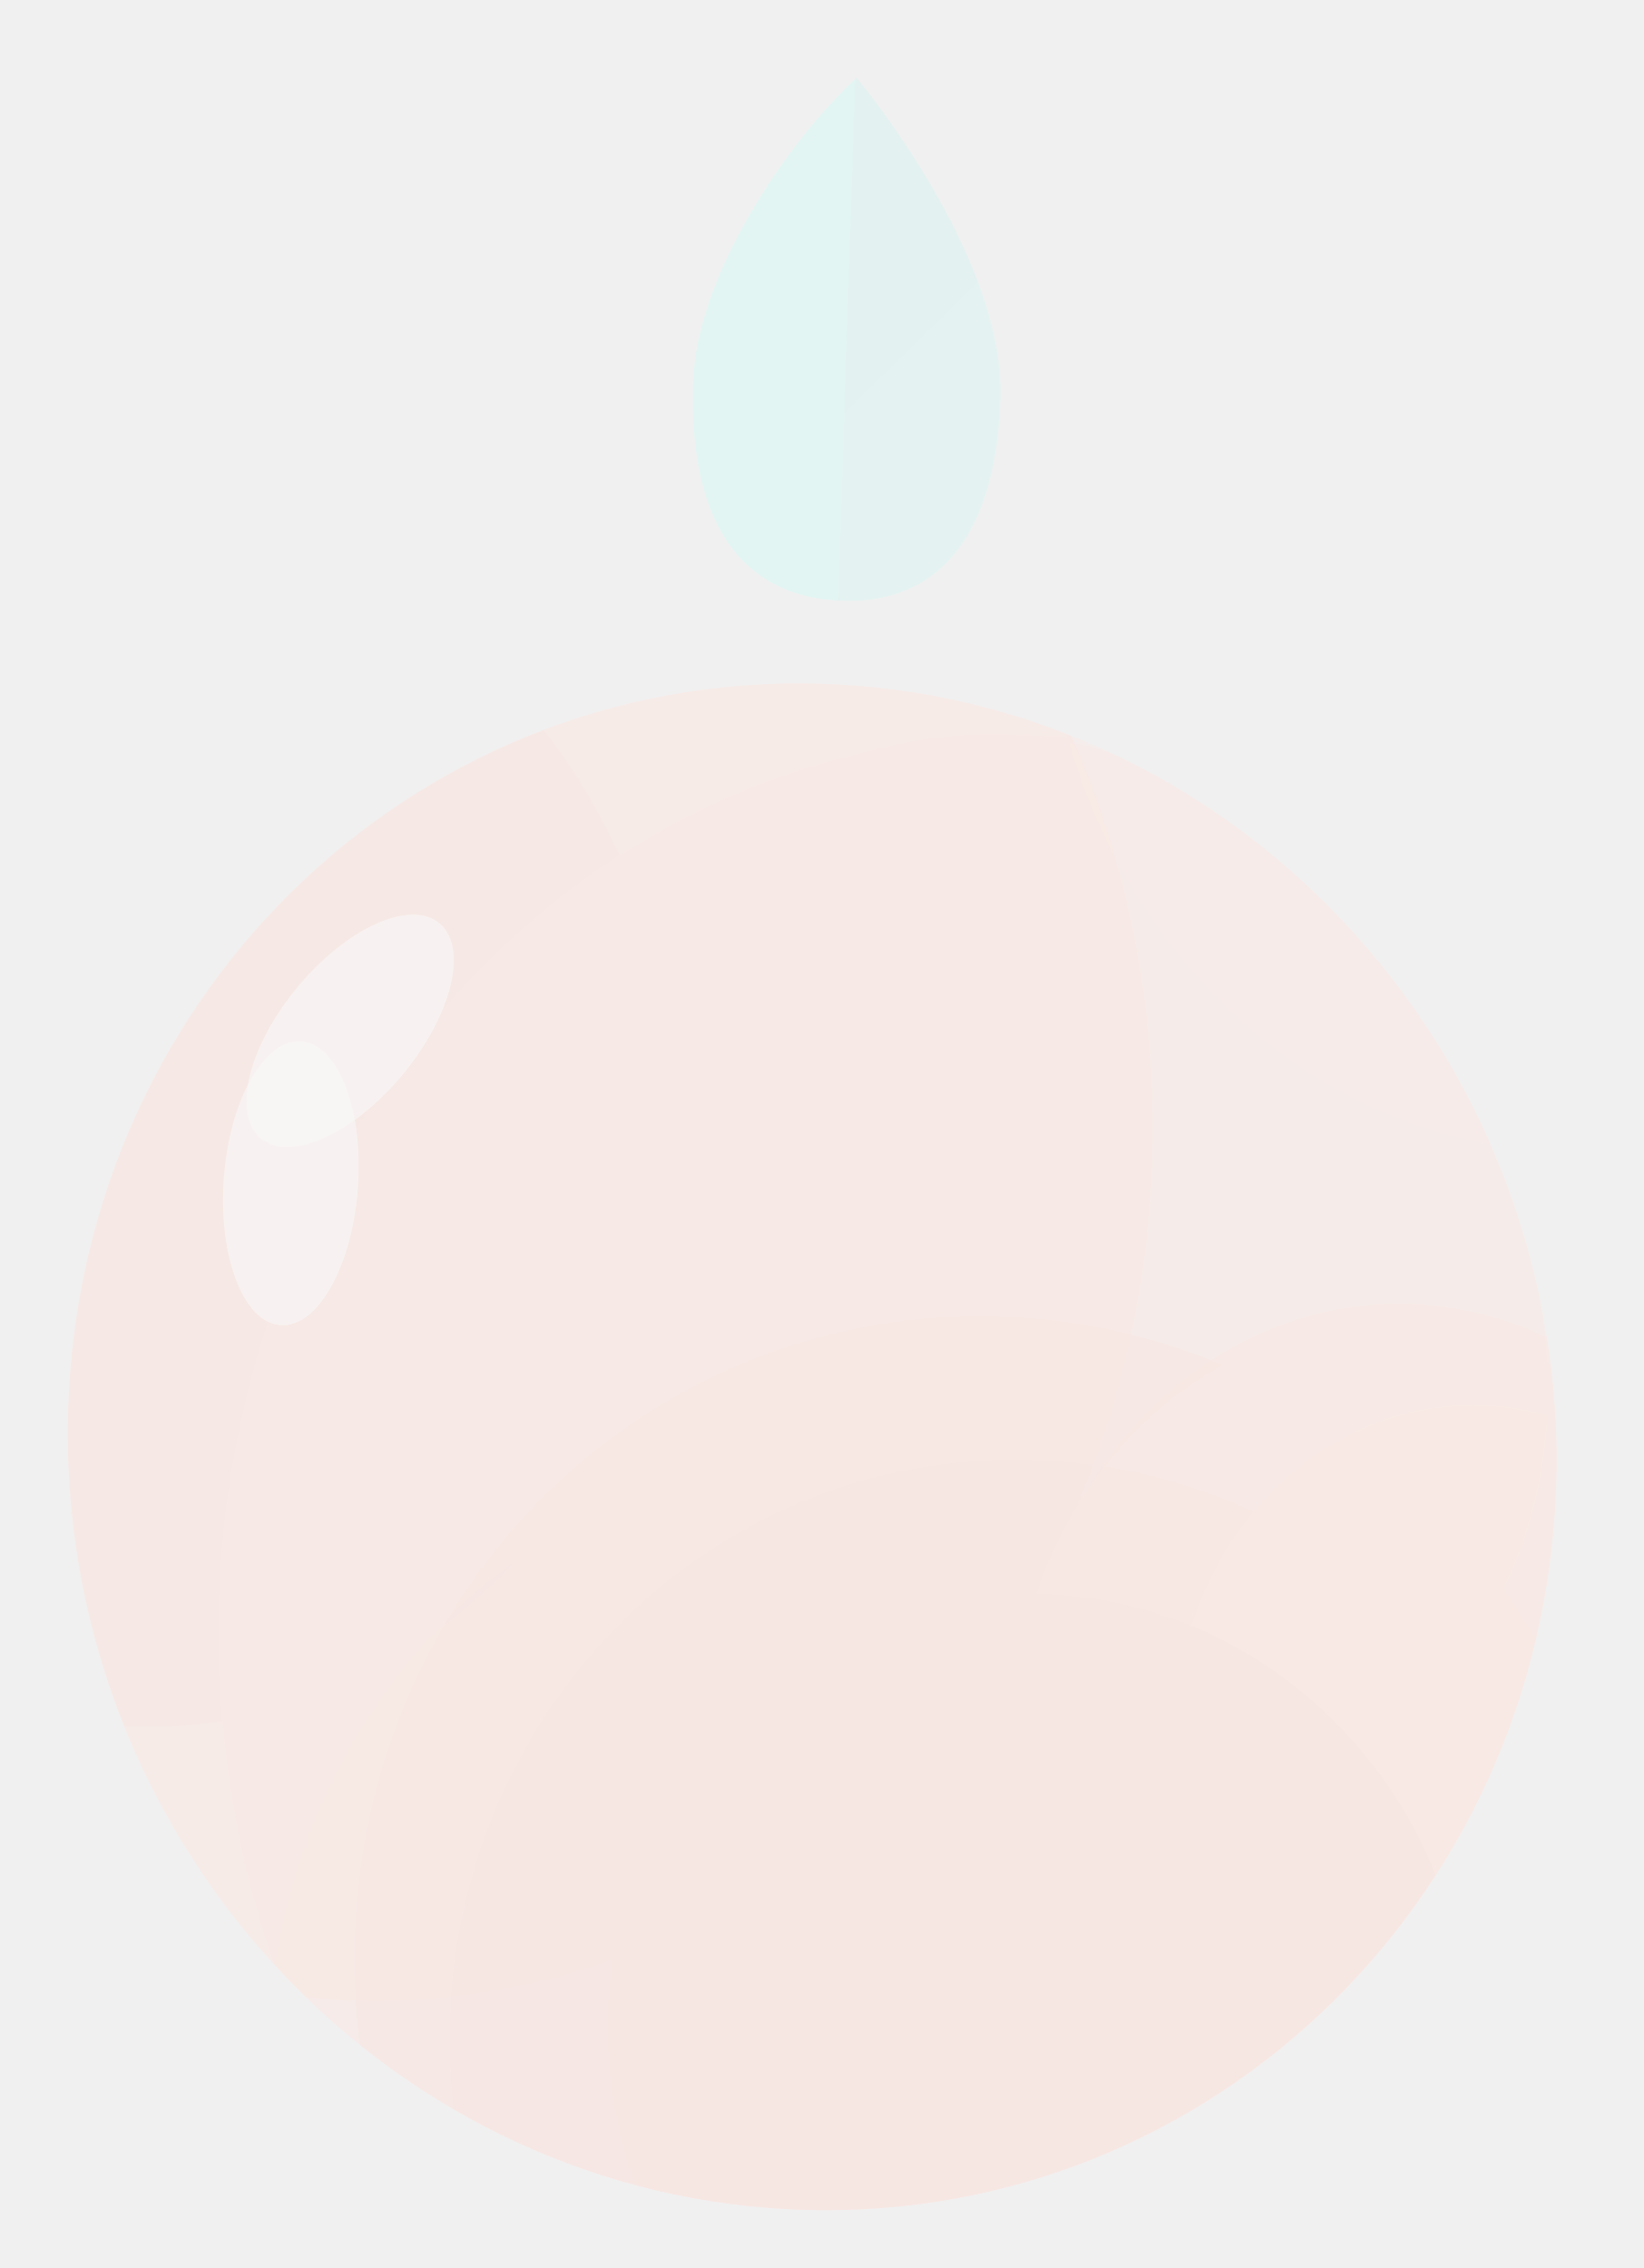
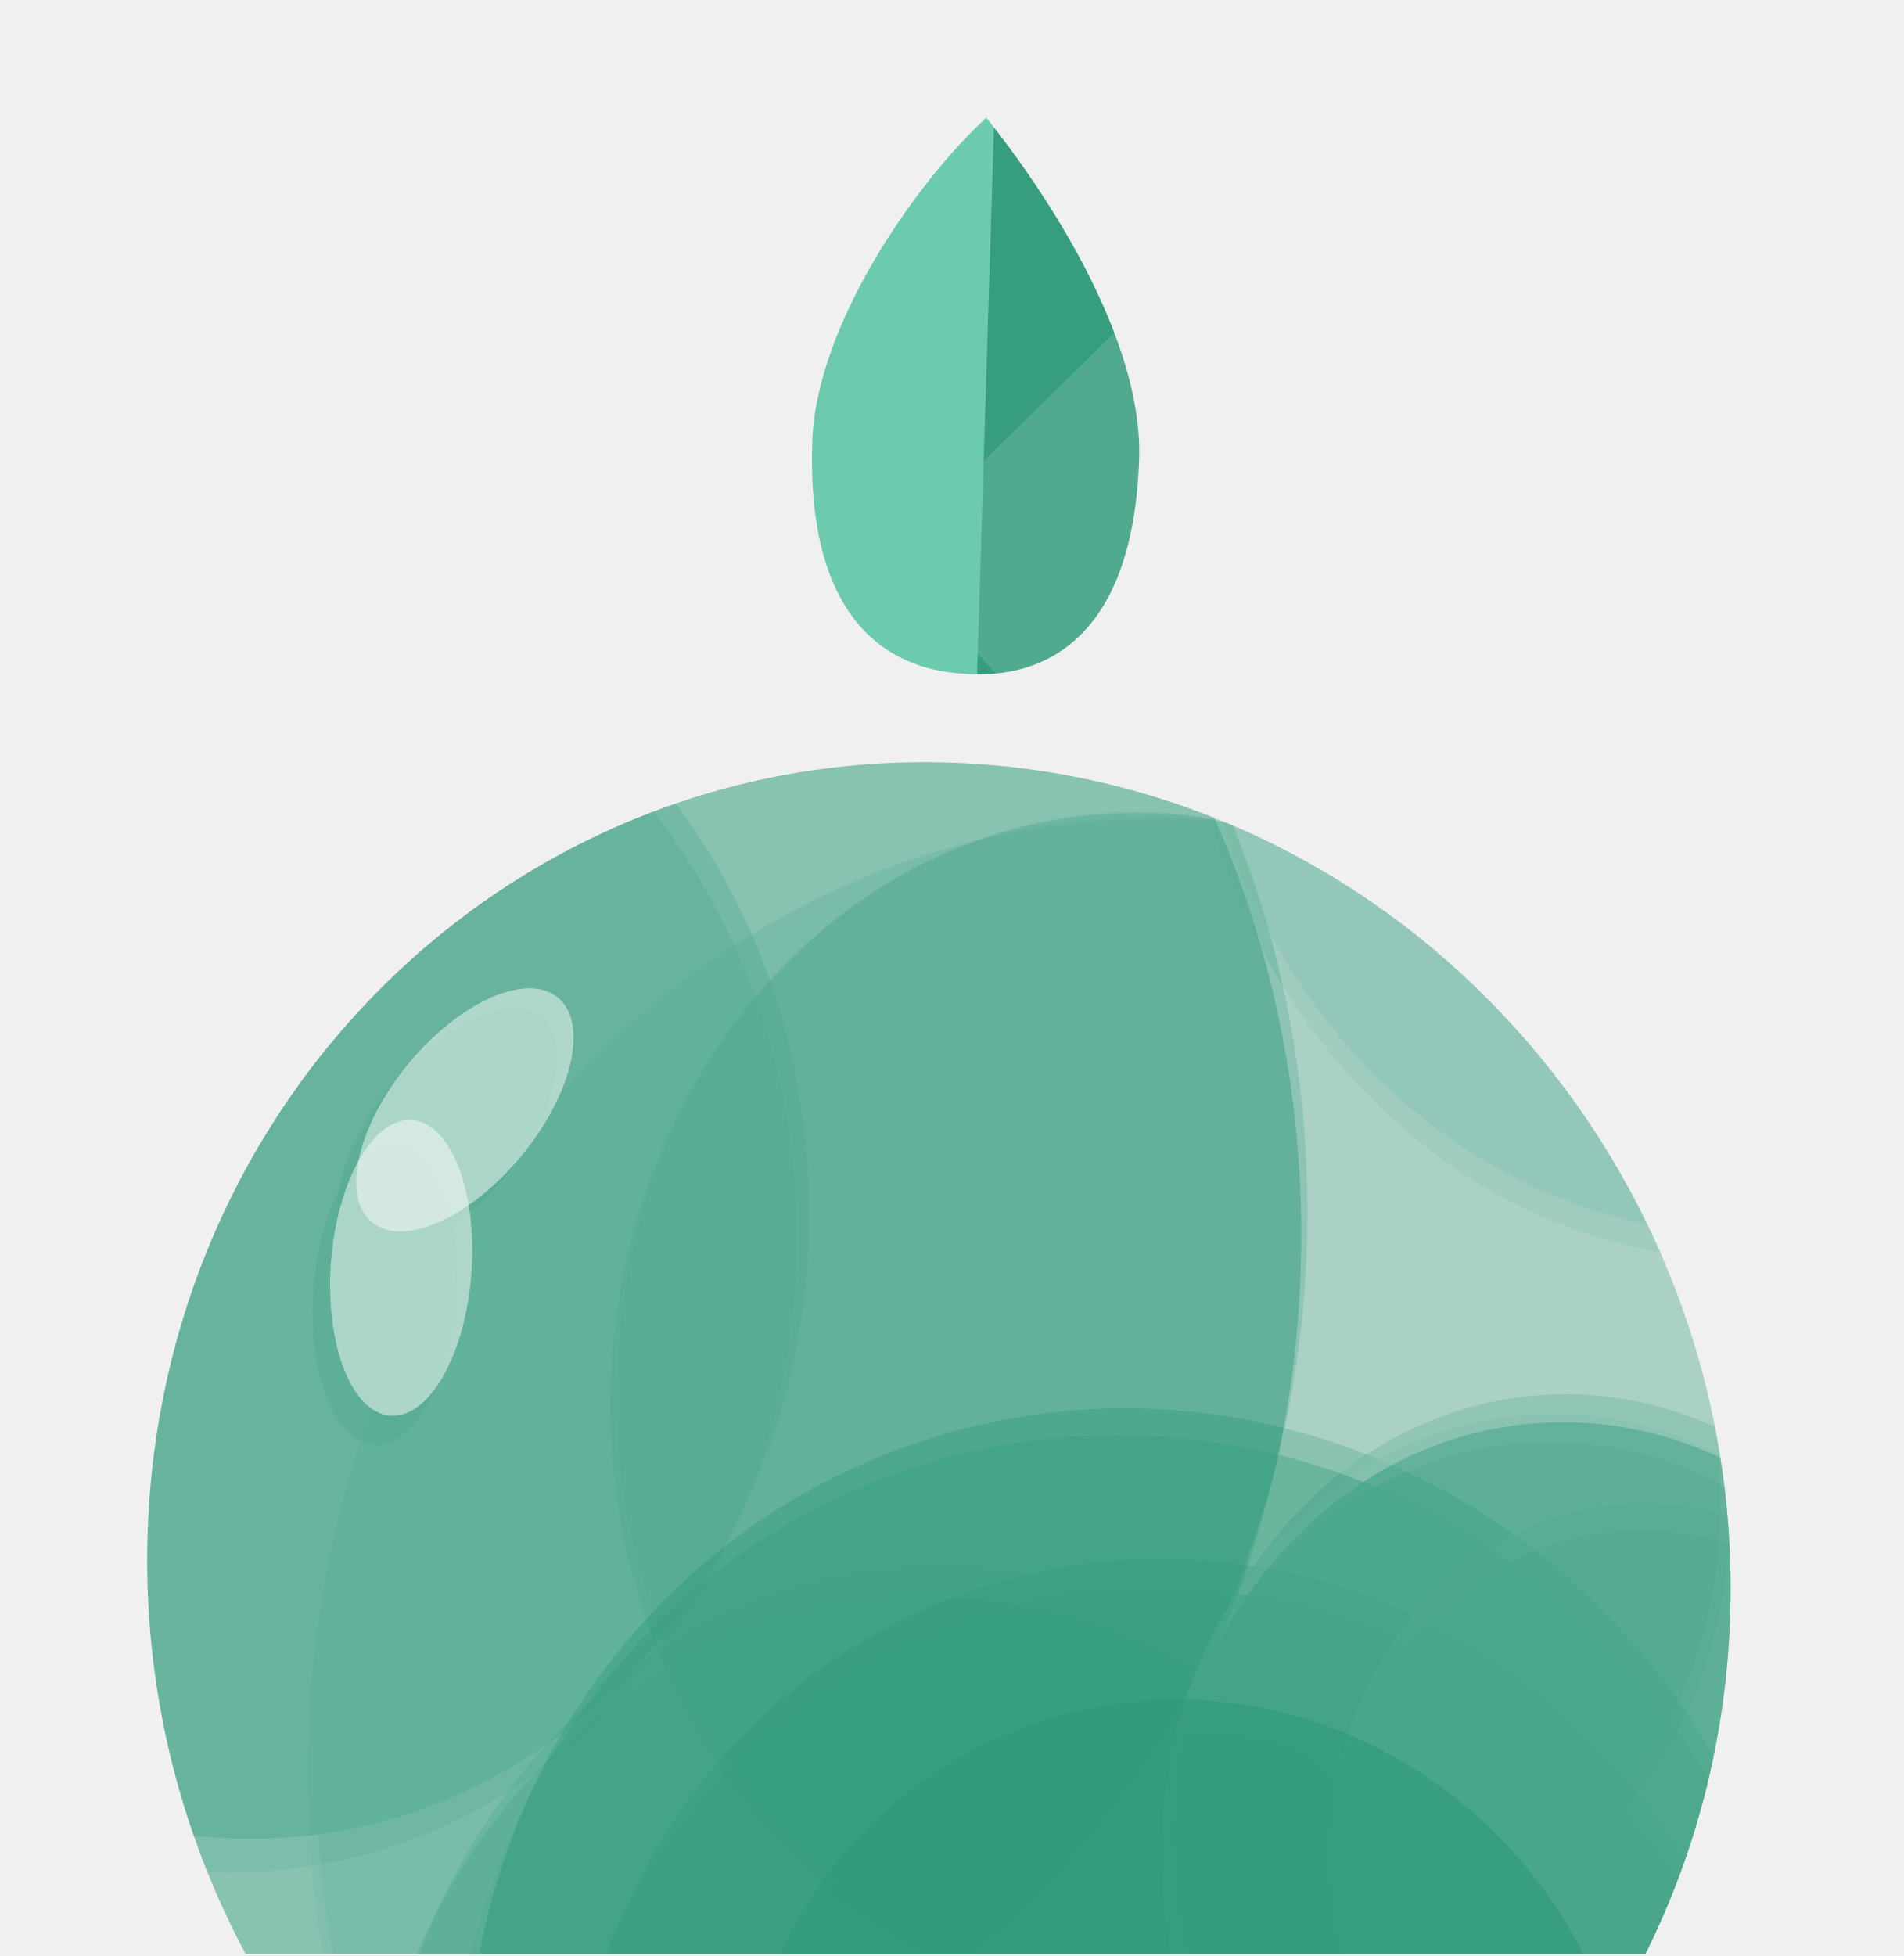
- <svg xmlns="http://www.w3.org/2000/svg" width="71" height="98" viewBox="0 0 71 98" fill="none">
-   <g style="mix-blend-mode:soft-light">
-     <mask id="mask0_702_393" style="mask-type:alpha" maskUnits="userSpaceOnUse" x="2" y="3" width="66" height="93">
-       <path fill-rule="evenodd" clip-rule="evenodd" d="M37.014 3.355C34.111 6.025 30.1 11.8 29.945 16.513C29.653 25.399 34.715 25.868 36.272 25.95C37.83 26.032 42.936 25.964 43.224 17.212C43.385 12.316 39.445 6.375 37.014 3.355ZM34.007 95.456C51.759 96.391 66.634 82.4 67.232 64.208C67.83 46.016 53.923 30.511 36.171 29.576C18.418 28.642 3.543 42.632 2.945 60.824C2.347 79.016 16.254 94.521 34.007 95.456Z" fill="#FF623D" />
-     </mask>
-     <g mask="url(#mask0_702_393)">
-       <ellipse opacity="0.7" cx="16.342" cy="18.288" rx="16.342" ry="18.288" transform="matrix(0.999521 0.0526214 -0.032804 0.99858 44.8828 55.498)" fill="#FF3F18" />
-       <ellipse opacity="0.6" cx="23.385" cy="26.169" rx="23.385" ry="26.169" transform="matrix(0.999521 0.0526214 -0.032804 0.99858 12.3984 62.2598)" fill="#FF3F18" />
-       <ellipse opacity="0.8" cx="33.927" cy="38.097" rx="33.927" ry="38.097" transform="matrix(0.999521 0.0526214 -0.032804 0.99858 -16.7852 8.54395)" fill="#FF3F18" />
-       <ellipse opacity="0.4" cx="23.191" cy="26.042" rx="23.191" ry="26.042" transform="matrix(0.999521 0.0526214 -0.032804 0.99858 -16.2109 21.3594)" fill="#EB2706" />
-       <ellipse opacity="0.3" cx="35.071" cy="39.245" rx="35.071" ry="39.245" transform="matrix(0.999521 0.0526214 -0.032804 0.99858 10.7617 29.9746)" fill="#FF3F18" />
-       <ellipse opacity="0.3" cx="22.555" cy="25.24" rx="22.555" ry="25.24" transform="matrix(0.999521 0.0526214 -0.032804 0.99858 45.9063 -1.8916)" fill="#FF3F18" />
-       <path opacity="0.6" fill-rule="evenodd" clip-rule="evenodd" d="M46.836 0.434L37.092 -0.079L37.092 -0.074L27.465 -0.581L26.615 25.283L36.359 25.796L36.36 25.791L45.986 26.298L46.836 0.434Z" fill="#00D6A2" />
-       <rect width="9.749" height="25.901" transform="matrix(0.999521 0.0526214 -0.032804 0.99858 36.9023 1.25391)" fill="#038F7E" />
-       <rect width="14.602" height="9.011" transform="matrix(0.705958 -0.693131 0.687845 0.740347 32.4766 21.7773)" fill="#0DA98F" />
-       <rect width="9.749" height="25.901" transform="matrix(0.999521 0.0526214 -0.032804 0.99858 27.2812 0.680664)" fill="#00D6A2" />
-       <ellipse opacity="0.5" cx="6.1" cy="2.925" rx="6.1" ry="2.925" transform="matrix(0.6384 -0.756767 0.753759 0.672153 9.02734 47.1953)" fill="white" />
-       <ellipse opacity="0.5" cx="6.159" cy="2.896" rx="6.159" ry="2.896" transform="matrix(0.0789547 -0.995073 0.996754 0.101104 9.19531 56.9639)" fill="white" />
-     </g>
-     <mask id="mask1_702_393" style="mask-type:alpha" maskUnits="userSpaceOnUse" x="2" y="3" width="66" height="93">
-       <path fill-rule="evenodd" clip-rule="evenodd" d="M56.922 3.671C54.018 6.341 50.007 12.116 49.852 16.829C49.56 25.715 54.622 26.184 56.18 26.266C57.738 26.348 62.844 26.28 63.131 17.528C63.292 12.633 59.352 6.692 56.922 3.671ZM34.006 95.457C51.758 96.391 66.634 82.401 67.231 64.209C67.829 46.017 53.922 30.512 36.17 29.577C18.418 28.642 3.542 42.633 2.944 60.825C2.347 79.017 16.253 94.522 34.006 95.457Z" fill="#FF623D" />
-     </mask>
-     <g mask="url(#mask1_702_393)">
-       <path opacity="0.5" d="M66.862 60.717C66.423 74.105 54.173 80.876 42.239 80.248C30.305 79.62 20.986 68.257 21.426 54.868C21.866 41.48 31.897 31.135 43.831 31.764C55.766 32.392 67.302 47.328 66.862 60.717Z" fill="#FF3F18" />
-       <ellipse opacity="0.6" cx="27.544" cy="28.299" rx="27.544" ry="28.299" transform="matrix(0.998744 -0.0304576 0.0471468 0.999643 14.0078 57.7119)" fill="#EB2706" />
-       <ellipse opacity="0.5" cx="24.922" cy="25.604" rx="24.922" ry="25.604" transform="matrix(0.998744 -0.0304576 0.0471468 0.999643 18.2383 63.8389)" fill="#EB2706" />
-       <ellipse opacity="0.5" cx="16.342" cy="18.288" rx="16.342" ry="18.288" transform="matrix(0.999521 0.0526214 -0.032804 0.99858 44.3789 56.3076)" fill="#FF3F18" />
-       <ellipse opacity="0.5" cx="13.063" cy="14.617" rx="13.063" ry="14.617" transform="matrix(0.999521 0.0526214 -0.032804 0.99858 51.2031 60.0498)" fill="#FF3F18" />
-       <ellipse opacity="0.7" cx="18.594" cy="19.103" rx="18.594" ry="19.103" transform="matrix(0.998744 -0.0304576 0.0471468 0.999643 25.3633 69.4385)" fill="#EB2706" />
+ <svg xmlns="http://www.w3.org/2000/svg" width="73" height="75" viewBox="0 0 73 75" fill="none">
+   <mask id="mask0_1326_64169" style="mask-type:alpha" maskUnits="userSpaceOnUse" x="0" y="0" width="73" height="75">
+     <rect y="0.6" width="72.848" height="74.312" fill="#D9D9D9" />
+   </mask>
+   <g mask="url(#mask0_1326_64169)">
+     <g opacity="0.8">
+       <mask id="mask1_1326_64169" style="mask-type:alpha" maskUnits="userSpaceOnUse" x="5" y="4" width="62" height="88">
+         <mask id="mask2_1326_64169" style="mask-type:alpha" maskUnits="userSpaceOnUse" x="5" y="4" width="62" height="88">
+           <path fill-rule="evenodd" clip-rule="evenodd" d="M37.825 4.514C35.084 7.035 31.297 12.487 31.151 16.936C30.875 25.324 35.654 25.767 37.124 25.844C38.595 25.921 43.415 25.857 43.687 17.596C43.838 12.974 40.119 7.366 37.825 4.514ZM34.985 91.459C51.744 92.341 65.787 79.134 66.351 61.961C66.915 44.787 53.787 30.15 37.028 29.267C20.27 28.385 6.227 41.592 5.663 58.766C5.099 75.939 18.227 90.577 34.985 91.459Z" fill="#FF623D" />
+         </mask>
+         <g mask="url(#mask2_1326_64169)">
+           <ellipse opacity="0.7" cx="15.427" cy="17.264" rx="15.427" ry="17.264" transform="matrix(0.999521 0.0526214 -0.032804 0.99858 45.2539 53.7383)" fill="#FF3F18" />
+           <ellipse opacity="0.6" cx="22.076" cy="24.704" rx="22.076" ry="24.704" transform="matrix(0.999521 0.0526214 -0.032804 0.99858 14.5859 60.1211)" fill="#FF3F18" />
+           <ellipse opacity="0.8" cx="32.027" cy="35.964" rx="32.027" ry="35.964" transform="matrix(0.999521 0.0526214 -0.032804 0.99858 -12.9609 9.41309)" fill="#FF3F18" />
+           <ellipse opacity="0.4" cx="21.893" cy="24.584" rx="21.893" ry="24.584" transform="matrix(0.999521 0.0526214 -0.032804 0.99858 -12.4219 21.5107)" fill="#EB2706" />
+           <ellipse opacity="0.3" cx="33.107" cy="37.048" rx="33.107" ry="37.048" transform="matrix(0.999521 0.0526214 -0.032804 0.99858 13.043 29.6436)" fill="#FF3F18" />
+           <ellipse opacity="0.3" cx="21.293" cy="23.827" rx="21.293" ry="23.827" transform="matrix(0.999521 0.0526214 -0.032804 0.99858 46.2227 -0.438477)" fill="#FF3F18" />
+           <path opacity="0.6" fill-rule="evenodd" clip-rule="evenodd" d="M47.099 1.757L37.9 1.272L37.9 1.277L28.812 0.799L28.01 25.214L37.209 25.699L37.209 25.694L46.297 26.172L47.099 1.757Z" fill="#00D6A2" />
+           <rect width="9.203" height="24.451" transform="matrix(0.999521 0.0526214 -0.032804 0.99858 37.7227 2.53125)" fill="#038F7E" />
+           <rect width="13.785" height="8.507" transform="matrix(0.705958 -0.693131 0.687845 0.740347 33.543 21.9053)" fill="#0DA98F" />
+           <rect width="9.203" height="24.451" transform="matrix(0.999521 0.0526214 -0.032804 0.99858 28.6367 1.99023)" fill="#00D6A2" />
+           <ellipse opacity="0.5" cx="5.759" cy="2.761" rx="5.759" ry="2.761" transform="matrix(0.6384 -0.756767 0.753759 0.672153 11.4062 45.9004)" fill="white" />
+           <ellipse opacity="0.5" cx="5.814" cy="2.734" rx="5.814" ry="2.734" transform="matrix(0.0789547 -0.995073 0.996754 0.101104 11.5664 55.1221)" fill="white" />
+         </g>
+         <mask id="mask3_1326_64169" style="mask-type:alpha" maskUnits="userSpaceOnUse" x="5" y="4" width="62" height="88">
+           <path fill-rule="evenodd" clip-rule="evenodd" d="M56.619 4.813C53.878 7.333 50.092 12.785 49.945 17.234C49.67 25.623 54.448 26.065 55.919 26.143C57.389 26.22 62.21 26.156 62.481 17.894C62.633 13.273 58.914 7.664 56.619 4.813ZM34.986 91.46C51.745 92.342 65.787 79.135 66.352 61.962C66.916 44.788 53.788 30.151 37.029 29.268C20.271 28.386 6.228 41.593 5.664 58.767C5.1 75.94 18.228 90.578 34.986 91.46Z" fill="#FF623D" />
+         </mask>
+         <g mask="url(#mask3_1326_64169)">
+           <path opacity="0.5" d="M66.324 58.536C65.909 71.175 54.345 77.567 43.079 76.974C31.813 76.381 23.017 65.654 23.432 53.015C23.847 40.376 33.317 30.611 44.583 31.204C55.849 31.797 66.74 45.897 66.324 58.536Z" fill="#FF3F18" />
+           <ellipse opacity="0.6" cx="26.002" cy="26.714" rx="26.002" ry="26.714" transform="matrix(0.998744 -0.0304576 0.0471468 0.999643 16.1094 55.8281)" fill="#EB2706" />
+           <ellipse opacity="0.5" cx="23.526" cy="24.171" rx="23.526" ry="24.171" transform="matrix(0.998744 -0.0304576 0.0471468 0.999643 20.1016 61.6123)" fill="#EB2706" />
+           <ellipse opacity="0.5" cx="15.427" cy="17.264" rx="15.427" ry="17.264" transform="matrix(0.999521 0.0526214 -0.032804 0.99858 44.7812 54.502)" fill="#FF3F18" />
+           <ellipse opacity="0.5" cx="12.331" cy="13.799" rx="12.331" ry="13.799" transform="matrix(0.999521 0.0526214 -0.032804 0.99858 51.2188 58.0352)" fill="#FF3F18" />
+           <ellipse opacity="0.7" cx="17.553" cy="18.034" rx="17.553" ry="18.034" transform="matrix(0.998744 -0.0304576 0.0471468 0.999643 26.8281 66.8984)" fill="#EB2706" />
+         </g>
+       </mask>
+       <g mask="url(#mask1_1326_64169)">
+         <path opacity="0.7" d="M60.973 87.538C69.351 87.153 75.793 79.215 75.36 69.808C74.927 60.401 67.784 53.088 59.405 53.474C51.027 53.859 44.585 61.797 45.018 71.204C45.451 80.611 52.594 87.924 60.973 87.538Z" fill="#249675" />
+         <path opacity="0.6" d="M37.367 108.867C49.395 108.313 58.644 96.947 58.024 83.479C57.404 70.012 47.151 59.543 35.123 60.096C23.095 60.65 13.846 72.016 14.466 85.484C15.085 98.951 25.339 109.42 37.367 108.867Z" fill="#249675" />
+         <path opacity="0.8" d="M20.085 81.565C37.514 80.808 50.954 64.316 50.104 44.728C49.254 25.139 34.436 9.873 17.007 10.629C-0.422 11.385 -13.862 27.878 -13.012 47.466C-12.162 67.054 2.656 82.321 20.085 81.565Z" fill="#249675" />
+         <path opacity="0.4" d="M10.463 70.488C22.391 69.971 31.59 58.715 31.01 45.347C30.43 31.98 20.291 21.563 8.363 22.081C-3.565 22.598 -12.764 33.854 -12.184 47.221C-11.604 60.589 -1.465 71.006 10.463 70.488Z" fill="#00855E" />
+         <path opacity="0.3" d="M46.495 104.404C64.537 103.574 78.412 86.567 77.485 66.417C76.558 46.267 61.18 30.605 43.137 31.435C25.095 32.266 11.22 49.273 12.148 69.423C13.075 89.573 28.453 105.235 46.495 104.404Z" fill="#249675" />
+         <path opacity="0.3" d="M67.79 47.282C79.407 46.747 88.342 35.813 87.746 22.86C87.15 9.906 77.249 -0.162 65.632 0.373C54.015 0.908 45.081 11.842 45.677 24.795C46.273 37.749 56.173 47.816 67.79 47.282Z" fill="#249675" />
+         <path opacity="0.6" fill-rule="evenodd" clip-rule="evenodd" d="M47.338 1.466L38.3 1L29.355 0.441L28.609 24.574L37.647 25.04L46.592 25.506L47.338 1.466Z" fill="#4FAB90" />
+         <path d="M38.112 2.211L47.15 2.677L46.405 26.809L37.273 26.25L38.112 2.211Z" fill="#088863" />
+         <path d="M34.012 21.312L43.609 11.901L49.386 18.051L39.789 27.555L34.012 21.312Z" fill="#299878" />
+         <path d="M29.167 1.652L38.205 2.118L37.459 26.251L28.328 25.785L29.167 1.652Z" fill="#4BC19F" />
+         <path opacity="0.5" d="M19.981 44.34C21.952 41.963 22.586 39.237 21.397 38.252C20.209 37.267 17.648 38.395 15.677 40.772C13.707 43.149 13.073 45.875 14.261 46.86C15.45 47.845 18.011 46.717 19.981 44.34Z" fill="white" />
+         <path opacity="0.5" d="M18.081 48.812C18.31 45.682 17.288 43.056 15.8 42.947C14.312 42.838 12.92 45.288 12.691 48.419C12.463 51.549 13.484 54.175 14.972 54.284C16.46 54.392 17.852 51.943 18.081 48.812Z" fill="white" />
+         <path opacity="0.5" d="M65.972 58.172C65.599 70.657 54.139 76.993 43.051 76.341C31.963 75.782 23.204 65.16 23.67 52.675C24.043 40.189 33.453 30.592 44.541 31.151C55.722 31.803 66.438 45.687 65.972 58.172Z" fill="#249675" />
+         <path opacity="0.6" d="M51.504 105.652C65.011 101.433 72.429 86.705 68.073 72.756C63.716 58.806 49.234 50.918 35.727 55.136C22.22 59.355 14.801 74.083 19.158 88.032C23.514 101.982 37.996 109.87 51.504 105.652Z" fill="#00855E" />
+         <path opacity="0.5" d="M52.145 106.508C64.326 102.704 71.005 89.387 67.063 76.763C63.121 64.14 50.05 56.991 37.869 60.795C25.687 64.6 19.008 77.917 22.951 90.54C26.893 103.163 39.964 110.313 52.145 106.508Z" fill="#00855E" />
+         <path opacity="0.5" d="M60.508 88.285C68.886 87.899 75.328 79.961 74.895 70.554C74.462 61.148 67.319 53.834 58.94 54.22C50.562 54.605 44.12 62.544 44.553 71.95C44.986 81.357 52.129 88.67 60.508 88.285Z" fill="#249675" />
+         <path opacity="0.5" d="M63.802 84.84C70.536 84.53 75.715 78.195 75.37 70.69C75.024 63.185 69.286 57.353 62.552 57.663C55.818 57.972 50.639 64.308 50.985 71.812C51.33 79.317 57.069 85.15 63.802 84.84Z" fill="#249675" />
+         <path opacity="0.7" d="M50.806 100.075C59.893 97.237 64.872 87.292 61.927 77.861C58.981 68.431 49.227 63.086 40.141 65.924C31.054 68.762 26.075 78.707 29.02 88.138C31.966 97.569 41.72 102.913 50.806 100.075Z" fill="#00855E" />
+       </g>
    </g>
  </g>
</svg>
